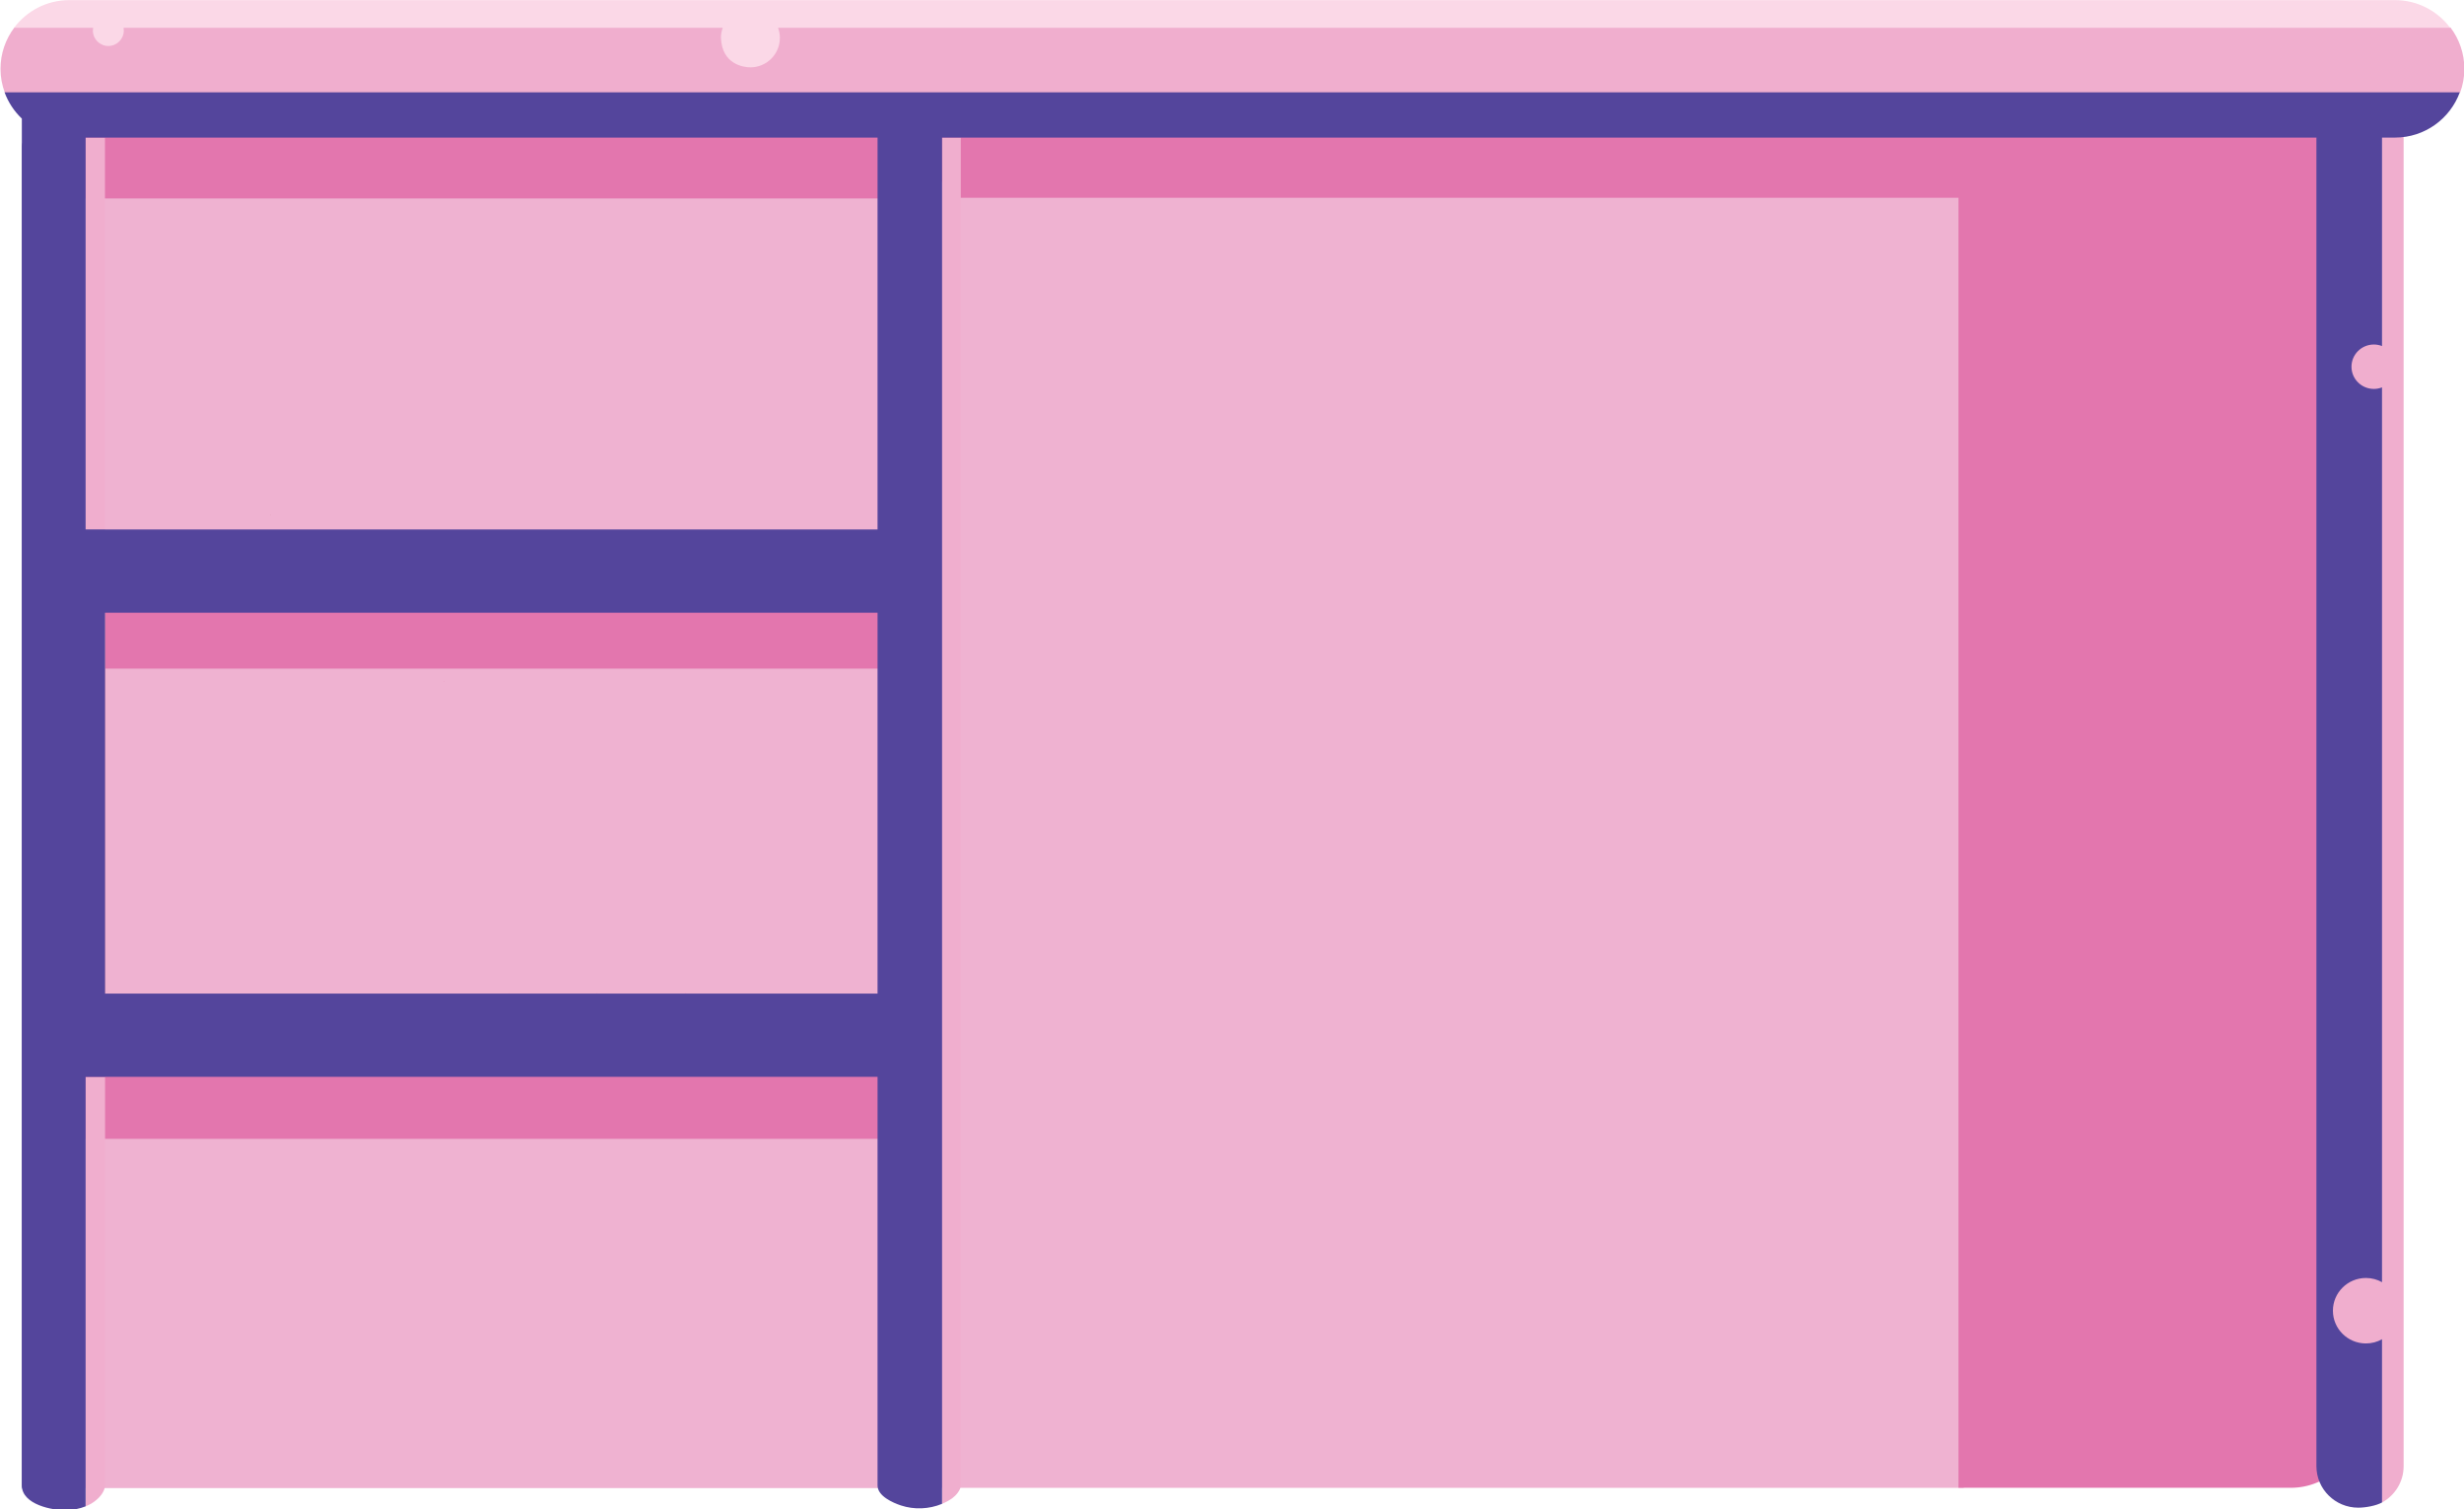
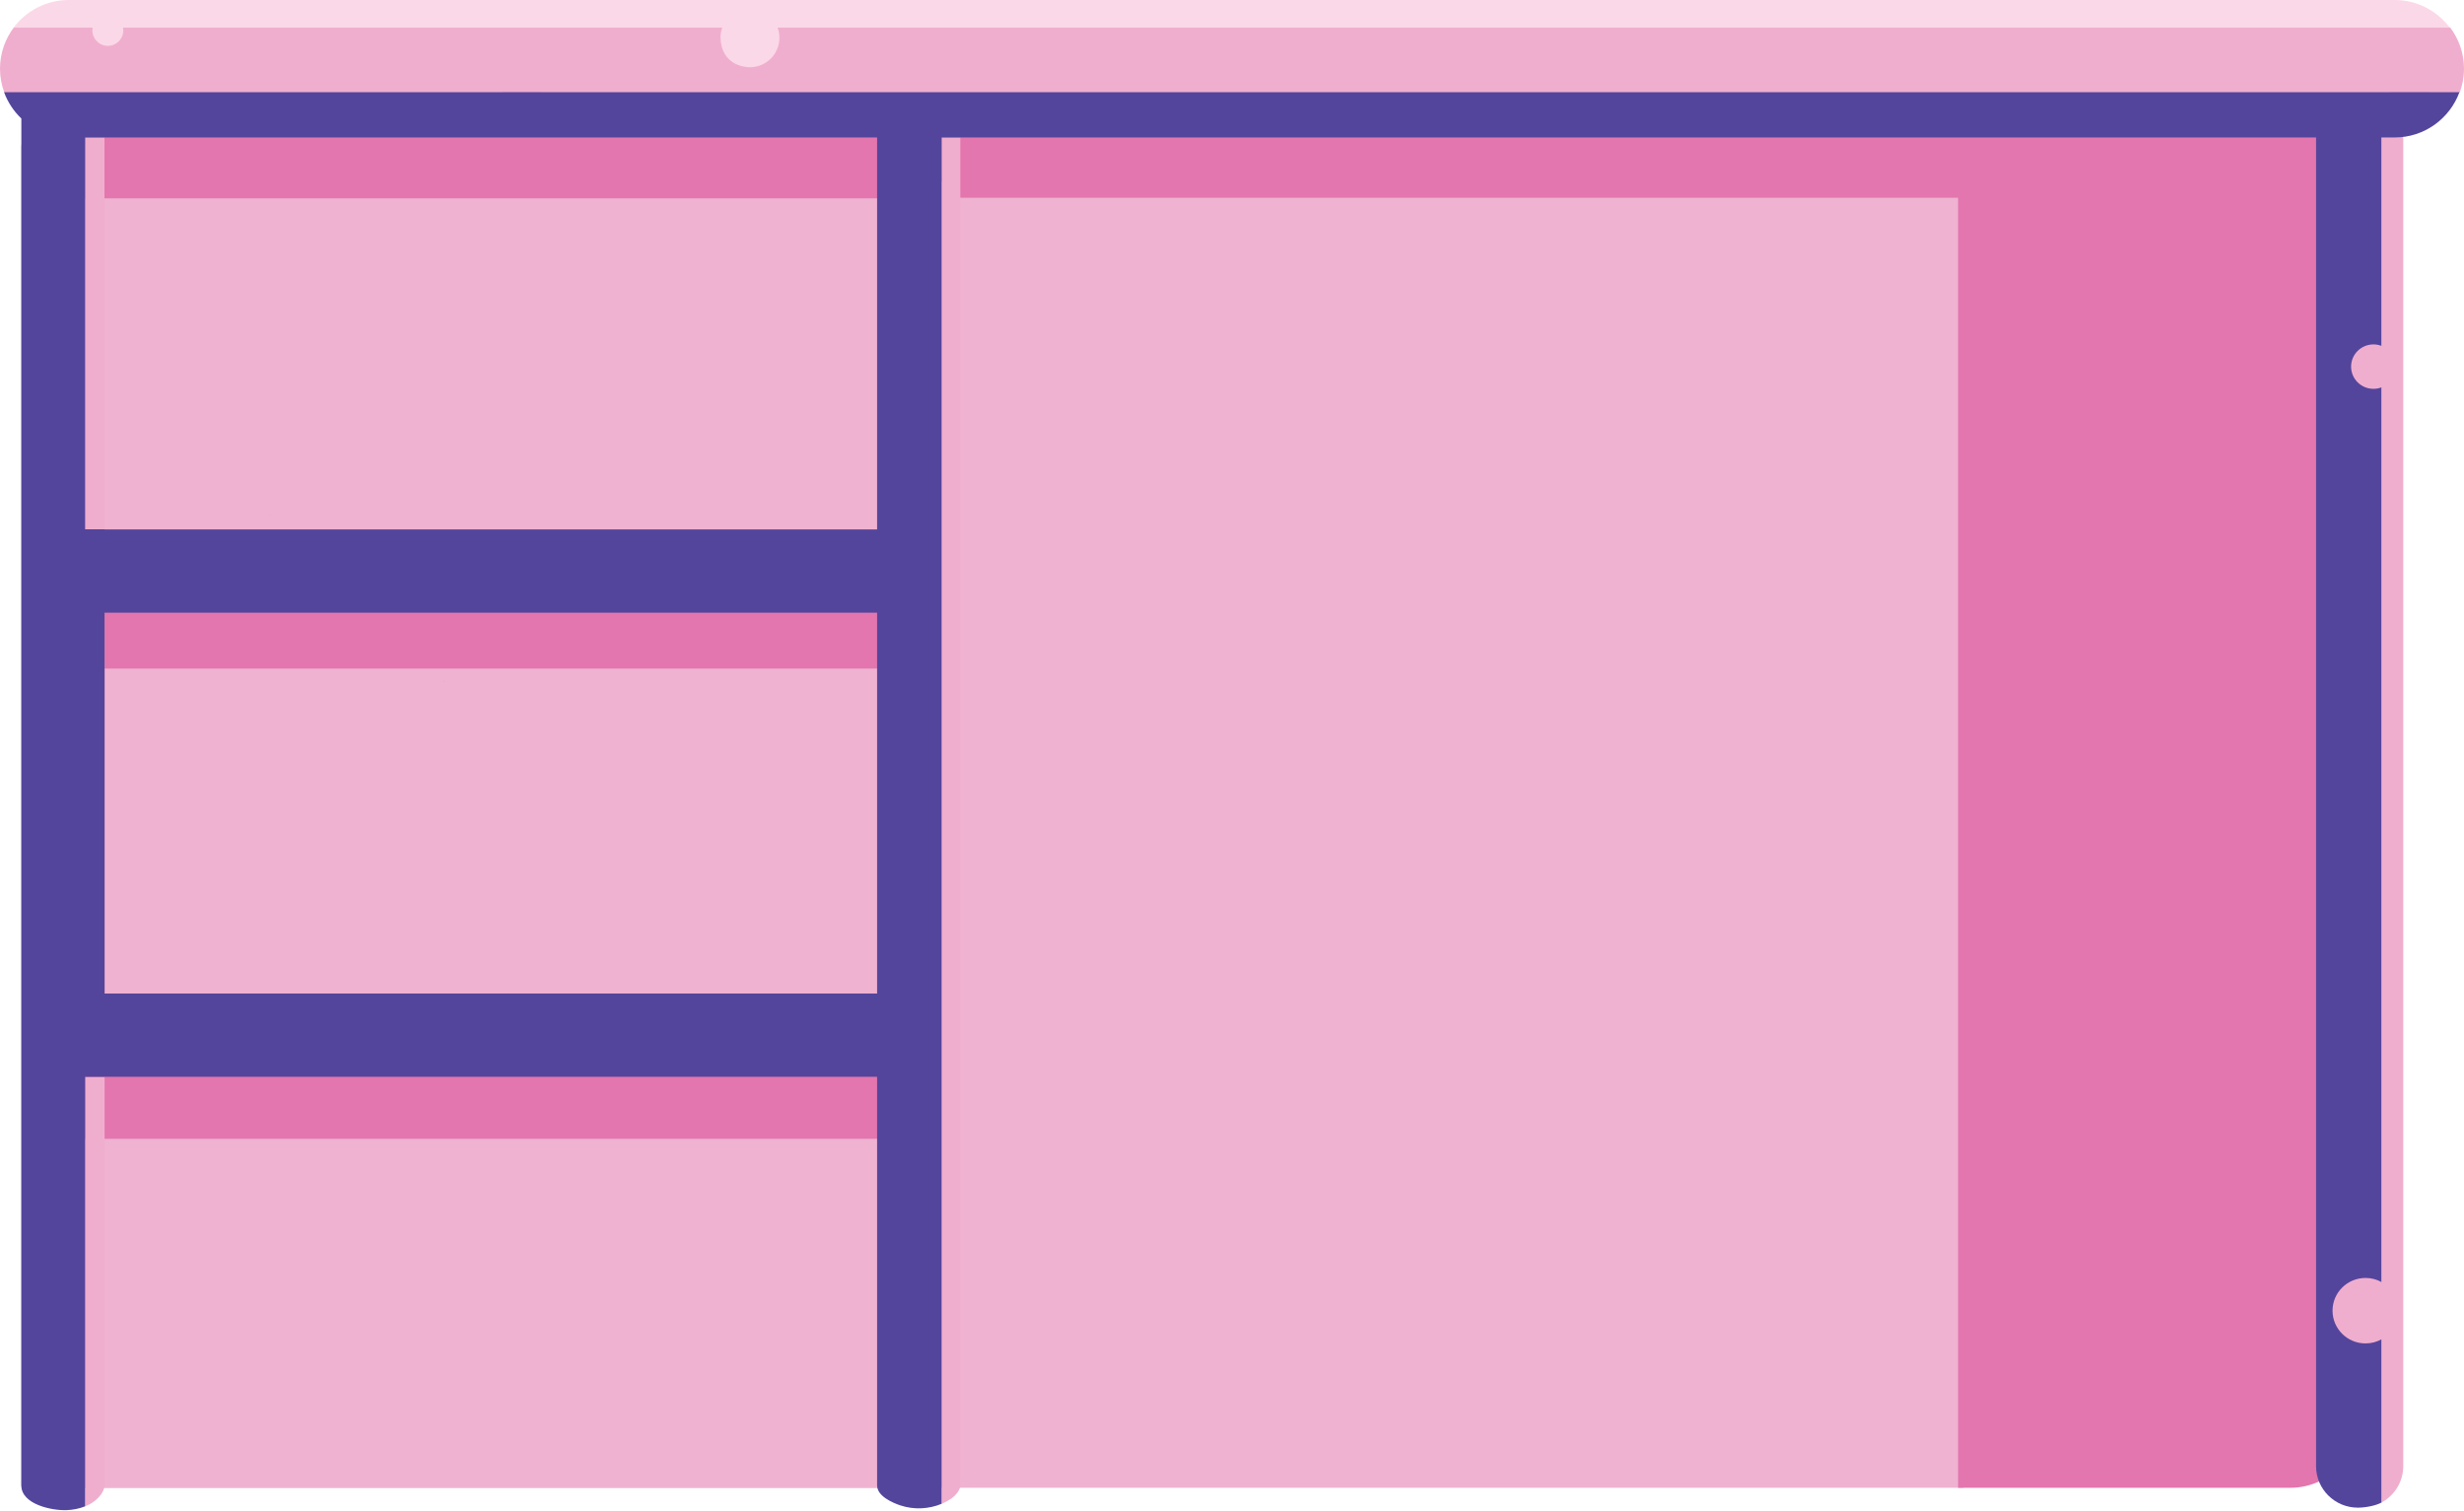
- <svg xmlns="http://www.w3.org/2000/svg" version="1.1" id="Layer_1" x="0px" y="0px" width="697px" height="426.583px" viewBox="0 0 697 426.583" enable-background="new 0 0 697 426.583" xml:space="preserve">
+ <svg xmlns="http://www.w3.org/2000/svg" version="1.1" id="Layer_1" x="0px" y="0px" width="674.467px" height="413.357px" viewBox="0.14 0.034 674.467 413.357" enable-background="new 0.14 0.034 674.467 413.357" xml:space="preserve">
  <g>
-     <path fill="#EFB2D1" d="M246.504,50.024v351.759c0,10.535,8.791,19.077,19.636,19.077H555.5V50.024H246.504z" />
-     <path fill="#E376AE" d="M648.004,30.595h-374c-10.493,0-19,8.403-19,18.771v6.586h299v364.894h94c10.493,0,19-8.405,19-18.771   V55.952v-6.586C667.004,38.998,658.497,30.595,648.004,30.595z" />
+     <path fill="#EFB2D1" d="M238.551,48.41v340.404c0,10.194,8.507,18.461,19.002,18.461h280.02V48.41H238.551z" />
+     <path fill="#E376AE" d="M627.09,29.609H265.163c-10.154,0-18.387,8.131-18.387,18.165v6.373h289.349v353.116h90.965   c10.153,0,18.387-8.135,18.387-18.166V54.147v-6.373C645.477,37.74,637.243,29.609,627.09,29.609z" />
    <g>
-       <path fill="#54459C" d="M667.088,27.476c-6.535,0-11.833,5.255-11.833,11.739V414.73c0,6.482,5.298,11.739,11.833,11.739    c2.088,0,5.046-0.54,6.749-1.482V28.958C672.134,28.016,669.176,27.476,667.088,27.476z" />
+       <path fill="#54459C" d="M645.558,26.591c-6.324,0-11.45,5.085-11.45,11.359v363.394c0,6.272,5.126,11.36,11.45,11.36    c2.021,0,4.884-0.522,6.531-1.435V28.024C650.442,27.113,647.578,26.591,645.558,26.591z" />
    </g>
-     <rect x="17.759" y="299.997" fill="#EFB2D1" width="242.237" height="120.932" />
-     <rect x="23.509" y="303.907" fill="#E376AE" width="224.976" height="18.227" />
-     <rect x="23.509" y="170.907" fill="#EFB2D1" width="224.976" height="113.227" />
-     <rect x="23.509" y="170.907" fill="#E376AE" width="224.976" height="18.227" />
-     <rect x="23.509" y="37.907" fill="#EFB2D1" width="224.976" height="113.227" />
-     <rect x="23.509" y="37.907" fill="#E376AE" width="224.976" height="18.227" />
-     <circle fill="#54459C" cx="147.734" cy="26.384" r="5.5" />
-     <circle fill="#54459C" cx="681.734" cy="26.384" r="5.5" />
-     <rect x="29.722" y="173.325" fill="none" width="218.513" height="107.729" />
-     <rect x="29.722" y="173.325" fill="none" width="218.513" height="107.729" />
-     <polygon fill="none" points="29.722,38.915 29.722,149.747 35.15,149.747 29.722,149.747 29.722,149.78 248.234,149.78    248.234,38.915 38.401,38.915  " />
-     <polyline fill="none" points="35.15,149.747 24.219,149.747 24.219,38.915 38.401,38.915  " />
-     <rect x="24.219" y="173.325" fill="#E5837A" width="5.503" height="107.756" />
-     <rect x="29.722" y="173.325" fill="none" width="218.513" height="107.729" />
-     <path fill="#F0AECE" d="M24.219,426.093c1.77-0.713,3.361-1.803,4.512-3.383c0.481-0.662,0.991-1.691,0.991-2.535V304.616h-5.503   V426.093z" />
-     <rect x="24.219" y="173.331" fill="#F0AECE" width="5.503" height="107.709" />
-     <rect x="24.188" y="38.915" fill="#F0AECE" width="5.503" height="110.863" />
-     <path fill="#F0AECE" d="M266.484,38.915v12.537c-1.092-0.674-2.373-1.068-3.75-1.068c-3.958,0-7.167,3.209-7.167,7.166   c0,3.959,3.209,7.168,7.167,7.168c1.377,0,2.658-0.395,3.75-1.068v183.318c-0.448-0.15-0.919-0.25-1.417-0.25   c-2.485,0-4.5,2.014-4.5,4.5c0,2.484,2.015,4.5,4.5,4.5c0.498,0,0.969-0.102,1.417-0.25V425.38   c1.034-0.436,2.026-0.963,2.934-1.623c0.968-0.705,2.361-2.279,2.361-3.582V38.915H266.484z" />
-     <path fill="#E63E92" d="M144.066,280.962v-0.037c-0.121,0.023-0.248,0.027-0.372,0.037H144.066z" />
-     <path fill="#E63E92" d="M168.913,280.962v-0.037c-0.121,0.023-0.247,0.027-0.372,0.037H168.913z" />
-     <path fill="#E63E92" d="M194.056,280.962v-0.037c-0.122,0.023-0.249,0.027-0.373,0.037H194.056z" />
-     <path fill="#E63E92" d="M125.658,192.937h0.037c-0.021-0.121-0.028-0.248-0.037-0.371V192.937z" />
-     <path fill="#382F81" d="M15.734,420.153c0,2.111-2.126,3.824-4.75,3.824l0,0c-2.623,0-4.75-1.713-4.75-3.824V41.374   c0-2.111,2.127-3.824,4.75-3.824l0,0c2.624,0,4.75,1.713,4.75,3.824V420.153z" />
-     <path fill-rule="evenodd" clip-rule="evenodd" fill="#89471F" d="M76.495,145.556c0.021,0.008,0.041,0.014,0.063,0.02   c-0.019,0.016-0.032,0.037-0.052,0.041c-0.02,0.002-0.043-0.012-0.064-0.018C76.46,145.585,76.477,145.571,76.495,145.556z" />
-     <path fill="#F0AECE" d="M673.837,28.958v68.937c-0.723-0.284-1.508-0.446-2.332-0.446c-3.497,0-6.333,2.813-6.333,6.283   c0,3.471,2.836,6.282,6.333,6.282c0.824,0,1.609-0.161,2.332-0.446v253.125c-1.354-0.76-2.915-1.198-4.582-1.198   c-5.153,0-9.333,4.145-9.333,9.258c0,5.115,4.18,9.26,9.333,9.26c1.667,0,3.228-0.439,4.582-1.199v46.175   c3.628-2.005,6.085-5.846,6.085-10.257V39.215C679.922,34.802,677.465,30.963,673.837,28.958z" />
-     <path fill="#F0AECE" d="M697.106,19.485c0-4.396-1.469-8.439-3.922-11.703H4.061C1.608,11.046,0.14,15.089,0.14,19.485   c0,2.371,0.447,4.631,1.224,6.732H695.89C696.663,24.116,697.106,21.854,697.106,19.485z" />
-     <path fill="#54459C" d="M1.29,26.112c1.052,2.846,2.727,5.387,4.887,7.436v386.627c0,5.438,8.768,7.152,12.788,6.994   c1.771-0.068,3.59-0.406,5.254-1.076V304.616h5.503v-0.016h218.513c0,0,0,115.527,0,115.574c0,3.016,4.312,4.9,6.611,5.664   c3.729,1.238,7.991,1.078,11.639-0.459V38.915h5.295h2.08h403.64c8.419,0,15.572-5.336,18.317-12.803H1.29z M248.234,281.054   H29.722V173.325h218.513V281.054z M248.234,149.78H29.722v-0.033h-5.503V38.915h5.503h8.68h209.833V149.78z" />
-     <path fill="#FBD8E7" d="M693.096,7.864c-3.563-4.744-9.22-7.83-15.612-7.83H19.584c-6.393,0-12.049,3.086-15.612,7.83h22.376   c-0.044,0.252-0.077,0.506-0.077,0.77c0,2.416,1.959,4.375,4.375,4.375s4.375-1.959,4.375-4.375c0-0.264-0.033-0.518-0.077-0.77   h169.506c-0.325,0.893-0.551,1.85-0.512,2.854c0.291,7.498,6.408,8.332,8.333,8.332c4.603,0,8.333-3.73,8.333-8.332   c0-1.004-0.187-1.961-0.512-2.854H693.096z" />
+     <rect x="17.19" y="290.313" fill="#EFB2D1" width="234.417" height="117.029" />
+     <rect x="22.755" y="294.097" fill="#E376AE" width="217.713" height="17.64" />
+     <rect x="22.755" y="165.391" fill="#EFB2D1" width="217.713" height="109.573" />
+     <rect x="22.755" y="165.391" fill="#E376AE" width="217.713" height="17.639" />
+     <rect x="22.755" y="36.684" fill="#EFB2D1" width="217.713" height="109.572" />
+     <rect x="22.755" y="36.684" fill="#E376AE" width="217.713" height="17.639" />
+     <circle fill="#54459C" cx="142.969" cy="25.533" r="5.322" />
+     <circle fill="#54459C" cx="659.731" cy="25.533" r="5.322" />
+     <rect x="28.767" y="167.731" fill="none" width="211.459" height="104.252" />
+     <rect x="28.767" y="167.731" fill="none" width="211.459" height="104.252" />
+     <polygon fill="none" points="28.767,37.66 28.767,144.914 34.02,144.914 28.767,144.914 28.767,144.946 240.225,144.946    240.225,37.66 37.165,37.66  " />
+     <polyline fill="none" points="34.02,144.914 23.442,144.914 23.442,37.66 37.165,37.66  " />
+     <rect x="23.442" y="167.731" fill="#E5837A" width="5.325" height="104.278" />
+     <rect x="28.767" y="167.731" fill="none" width="211.459" height="104.252" />
+     <path fill="#F0AECE" d="M23.442,412.34c1.712-0.689,3.253-1.745,4.366-3.273c0.466-0.641,0.959-1.637,0.959-2.453V294.784h-5.325   V412.34z" />
+     <rect x="23.442" y="167.737" fill="#F0AECE" width="5.325" height="104.232" />
+     <rect x="23.411" y="37.66" fill="#F0AECE" width="5.325" height="107.284" />
+     <path fill="#F0AECE" d="M257.885,37.66v12.132c-1.056-0.652-2.296-1.034-3.629-1.034c-3.83,0-6.936,3.106-6.936,6.935   c0,3.831,3.105,6.938,6.936,6.938c1.333,0,2.573-0.383,3.629-1.034v177.4c-0.433-0.146-0.889-0.241-1.371-0.241   c-2.404,0-4.354,1.948-4.354,4.354c0,2.403,1.95,4.354,4.354,4.354c0.482,0,0.938-0.1,1.371-0.242V411.65   c1.001-0.423,1.961-0.932,2.84-1.571c0.937-0.682,2.284-2.205,2.284-3.466V37.66H257.885z" />
+     <path fill="#E63E92" d="M139.42,271.893v-0.035c-0.117,0.021-0.24,0.025-0.36,0.035H139.42z" />
+     <path fill="#E63E92" d="M163.465,271.893v-0.035c-0.117,0.021-0.239,0.025-0.36,0.035H163.465z" />
+     <path fill="#E63E92" d="M187.796,271.893v-0.035c-0.118,0.021-0.241,0.025-0.361,0.035H187.796z" />
+     <path fill="#E63E92" d="M121.607,186.71h0.035c-0.02-0.117-0.026-0.24-0.035-0.359V186.71z" />
+     <path fill="#382F81" d="M15.23,406.591c0,2.044-2.057,3.701-4.597,3.701l0,0c-2.539,0-4.597-1.657-4.597-3.701V40.039   c0-2.042,2.058-3.701,4.597-3.701l0,0c2.54,0,4.597,1.658,4.597,3.701V406.591z" />
+     <path fill="#89471F" d="M74.031,140.859c0.02,0.008,0.04,0.013,0.061,0.019c-0.018,0.016-0.031,0.036-0.05,0.04   c-0.02,0.002-0.042-0.011-0.062-0.017C73.996,140.886,74.012,140.873,74.031,140.859z" />
+     <path fill="#F0AECE" d="M652.088,28.024v66.712c-0.699-0.275-1.459-0.432-2.256-0.432c-3.384,0-6.129,2.723-6.129,6.08   c0,3.359,2.745,6.08,6.129,6.08c0.797,0,1.557-0.156,2.256-0.432v244.954c-1.31-0.735-2.82-1.159-4.433-1.159   c-4.987,0-9.032,4.011-9.032,8.959c0,4.949,4.045,8.961,9.032,8.961c1.612,0,3.123-0.425,4.433-1.16v44.685   c3.512-1.94,5.89-5.657,5.89-9.926V37.95C657.978,33.68,655.6,29.964,652.088,28.024z" />
+     <path fill="#F0AECE" d="M674.607,18.857c0-4.254-1.421-8.167-3.795-11.325H3.934C1.56,10.69,0.14,14.603,0.14,18.857   c0,2.294,0.433,4.481,1.184,6.514H673.43C674.178,23.339,674.607,21.15,674.607,18.857z" />
+     <path fill="#54459C" d="M1.253,25.27c1.018,2.754,2.639,5.213,4.729,7.195v374.147c0,5.262,8.484,6.92,12.375,6.769   c1.713-0.066,3.474-0.394,5.084-1.042V294.784h5.325v-0.016h211.459c0,0,0,111.798,0,111.844c0,2.918,4.173,4.741,6.398,5.481   c3.609,1.197,7.733,1.042,11.263-0.444V37.66h5.124h2.013h390.61c8.146,0,15.068-5.164,17.726-12.39H1.253z M240.225,271.983   H28.767V167.731h211.459L240.225,271.983L240.225,271.983z M240.225,144.946H28.767v-0.032h-5.325V37.66h5.325h8.399h203.06   L240.225,144.946L240.225,144.946z" />
+     <path fill="#FBD8E7" d="M670.727,7.611c-3.449-4.591-8.924-7.577-15.108-7.577H18.956c-6.187,0-11.66,2.986-15.108,7.577h21.653   c-0.042,0.244-0.075,0.49-0.075,0.745c0,2.338,1.896,4.233,4.234,4.233c2.338,0,4.234-1.896,4.234-4.233   c0-0.255-0.032-0.501-0.075-0.745h164.035c-0.315,0.864-0.534,1.79-0.497,2.763c0.282,7.255,6.202,8.062,8.064,8.062   c4.455,0,8.064-3.609,8.064-8.062c0-0.973-0.181-1.899-0.496-2.763H670.727z" />
  </g>
</svg>
